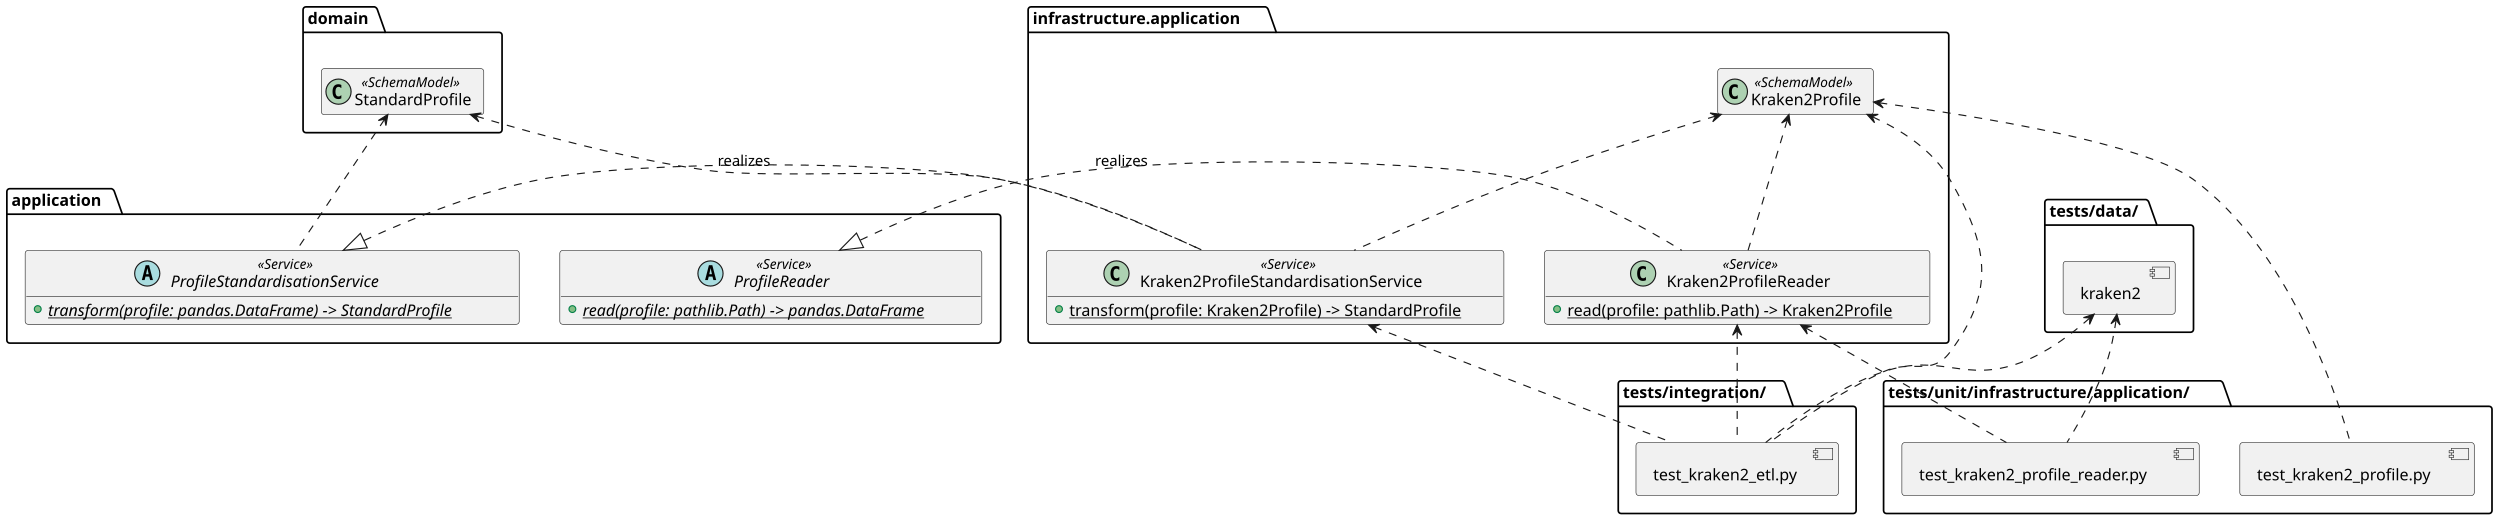
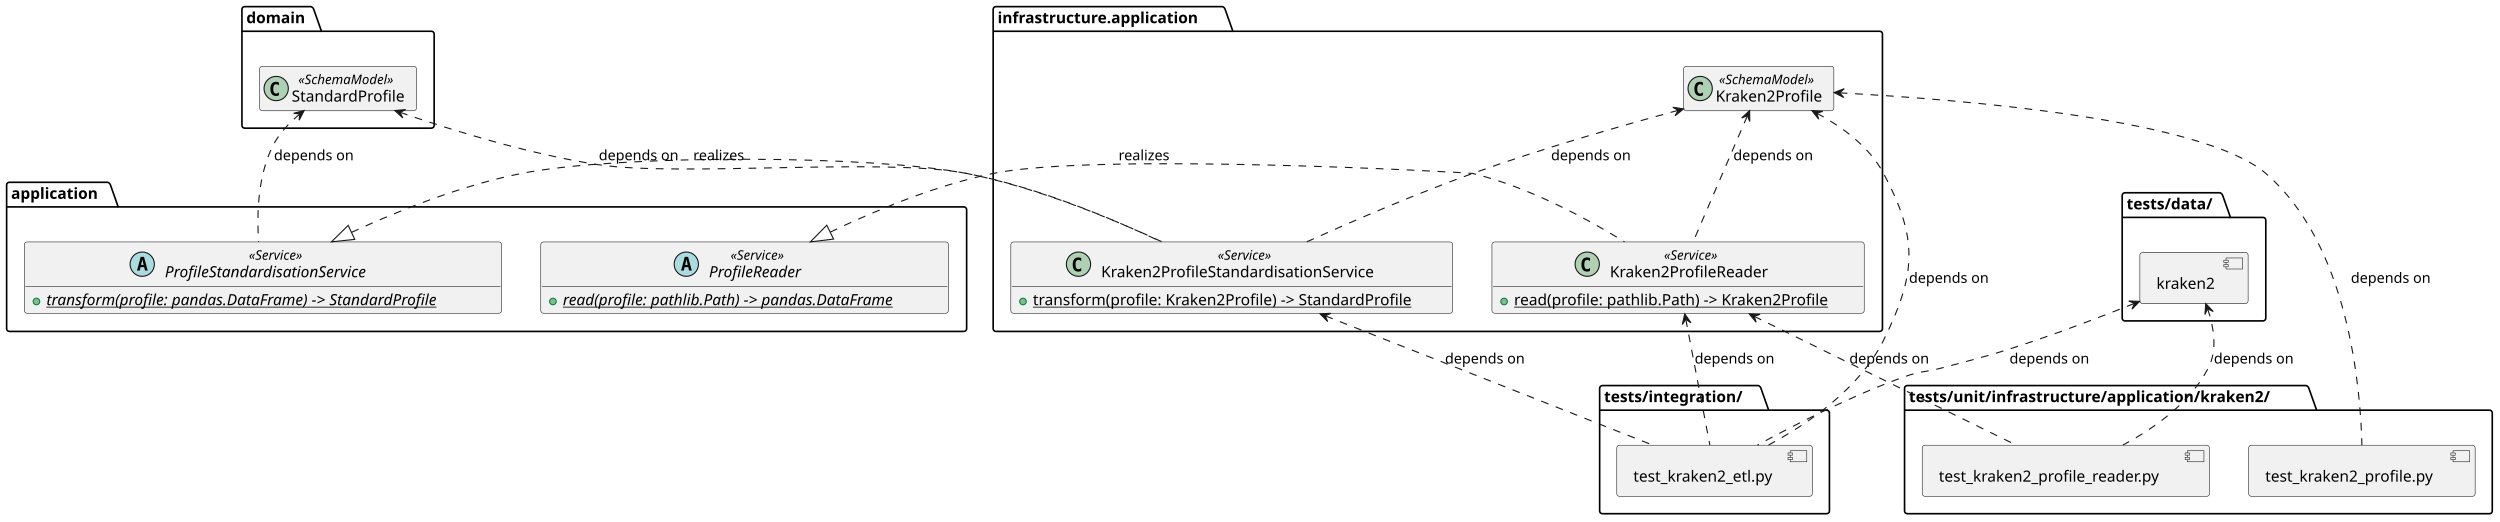
- <svg xmlns="http://www.w3.org/2000/svg" contentStyleType="text/css" height="456px" preserveAspectRatio="none" style="width:2186px;height:456px;background:#FFFFFF;" version="1.1" viewBox="0 0 2186 456" width="2186px" zoomAndPan="magnify">
+ <svg xmlns="http://www.w3.org/2000/svg" contentStyleType="text/css" height="472px" preserveAspectRatio="none" style="width:2263px;height:472px;background:#FFFFFF;" version="1.1" viewBox="0 0 2263 472" width="2263px" zoomAndPan="magnify">
  <defs />
  <g>
    <g id="cluster_application">
-       <path d="M8.5,165 L97.5,165 A3.75,3.75 0 0 1 100,167.5 L107,187.297 L872.5,187.297 A2.5,2.5 0 0 1 875,189.797 L875,297.5 A2.5,2.5 0 0 1 872.5,300 L8.5,300 A2.5,2.5 0 0 1 6,297.5 L6,167.5 A2.5,2.5 0 0 1 8.5,165 " style="stroke:#000000;stroke-width:1.5;fill:none;" />
-       <line style="stroke:#000000;stroke-width:1.5;fill:none;" x1="6" x2="107" y1="187.297" y2="187.297" />
+       <path d="M8.5,165 L97.5,165 A3.75,3.75 0 0 1 100,167.5 L107,187.297 L872.5,187.297 A2.5,2.5 0 0 1 875,189.797 L875,297.5 A2.5,2.5 0 0 1 872.5,300 L8.5,300 A2.5,2.5 0 0 1 6,297.5 L6,167.5 A2.5,2.5 0 0 1 8.5,165 " fill="none" style="stroke:#000000;stroke-width:1.5;" />
+       <line style="stroke:#000000;stroke-width:1.5;" x1="6" x2="107" y1="187.297" y2="187.297" />
      <text fill="#000000" font-family="sans-serif" font-size="14" font-weight="bold" lengthAdjust="spacing" textLength="88" x="10" y="179.995">application</text>
    </g>
    <g id="cluster_infrastructure.application">
-       <path d="M901.5,6 L1106.5,6 A3.75,3.75 0 0 1 1109,8.5 L1116,28.297 L1701.5,28.297 A2.5,2.5 0 0 1 1704,30.797 L1704,297.5 A2.5,2.5 0 0 1 1701.5,300 L901.5,300 A2.5,2.5 0 0 1 899,297.5 L899,8.5 A2.5,2.5 0 0 1 901.5,6 " style="stroke:#000000;stroke-width:1.5;fill:none;" />
-       <line style="stroke:#000000;stroke-width:1.5;fill:none;" x1="899" x2="1116" y1="28.297" y2="28.297" />
+       <path d="M901.5,6 L1106.5,6 A3.75,3.75 0 0 1 1109,8.5 L1116,28.297 L1701.5,28.297 A2.5,2.5 0 0 1 1704,30.797 L1704,297.5 A2.5,2.5 0 0 1 1701.5,300 L901.5,300 A2.5,2.5 0 0 1 899,297.5 L899,8.5 A2.5,2.5 0 0 1 901.5,6 " fill="none" style="stroke:#000000;stroke-width:1.5;" />
+       <line style="stroke:#000000;stroke-width:1.5;" x1="899" x2="1116" y1="28.297" y2="28.297" />
      <text fill="#000000" font-family="sans-serif" font-size="14" font-weight="bold" lengthAdjust="spacing" textLength="204" x="903" y="20.995">infrastructure.application</text>
    </g>
    <g id="cluster_domain">
-       <path d="M267.5,6 L327.5,6 A3.75,3.75 0 0 1 330,8.5 L337,28.297 L436.5,28.297 A2.5,2.5 0 0 1 439,30.797 L439,113.5 A2.5,2.5 0 0 1 436.5,116 L267.5,116 A2.5,2.5 0 0 1 265,113.5 L265,8.5 A2.5,2.5 0 0 1 267.5,6 " style="stroke:#000000;stroke-width:1.5;fill:none;" />
-       <line style="stroke:#000000;stroke-width:1.5;fill:none;" x1="265" x2="337" y1="28.297" y2="28.297" />
-       <text fill="#000000" font-family="sans-serif" font-size="14" font-weight="bold" lengthAdjust="spacing" textLength="59" x="269" y="20.995">domain</text>
+       <path d="M221.5,6 L281.5,6 A3.75,3.75 0 0 1 284,8.5 L291,28.297 L390.5,28.297 A2.5,2.5 0 0 1 393,30.797 L393,113.5 A2.5,2.5 0 0 1 390.5,116 L221.5,116 A2.5,2.5 0 0 1 219,113.5 L219,8.5 A2.5,2.5 0 0 1 221.5,6 " fill="none" style="stroke:#000000;stroke-width:1.5;" />
+       <line style="stroke:#000000;stroke-width:1.5;" x1="219" x2="291" y1="28.297" y2="28.297" />
+       <text fill="#000000" font-family="sans-serif" font-size="14" font-weight="bold" lengthAdjust="spacing" textLength="59" x="223" y="20.995">domain</text>
    </g>
    <g id="cluster_tests/data/">
-       <path d="M1790.5,174.5 L1876.5,174.5 A3.75,3.75 0 0 1 1879,177 L1886,196.797 L1915.5,196.797 A2.5,2.5 0 0 1 1918,199.297 L1918,288 A2.5,2.5 0 0 1 1915.5,290.5 L1790.5,290.5 A2.5,2.5 0 0 1 1788,288 L1788,177 A2.5,2.5 0 0 1 1790.5,174.5 " style="stroke:#000000;stroke-width:1.5;fill:none;" />
-       <line style="stroke:#000000;stroke-width:1.5;fill:none;" x1="1788" x2="1886" y1="196.797" y2="196.797" />
-       <text fill="#000000" font-family="sans-serif" font-size="14" font-weight="bold" lengthAdjust="spacing" textLength="85" x="1792" y="189.495">tests/data/</text>
+       <path d="M1923.5,174.5 L2009.5,174.5 A3.75,3.75 0 0 1 2012,177 L2019,196.797 L2048.5,196.797 A2.5,2.5 0 0 1 2051,199.297 L2051,288 A2.5,2.5 0 0 1 2048.5,290.5 L1923.5,290.5 A2.5,2.5 0 0 1 1921,288 L1921,177 A2.5,2.5 0 0 1 1923.5,174.5 " fill="none" style="stroke:#000000;stroke-width:1.5;" />
+       <line style="stroke:#000000;stroke-width:1.5;" x1="1921" x2="2019" y1="196.797" y2="196.797" />
+       <text fill="#000000" font-family="sans-serif" font-size="14" font-weight="bold" lengthAdjust="spacing" textLength="85" x="1925" y="189.495">tests/data/</text>
    </g>
-     <g id="cluster_tests/unit/infrastructure/application/">
-       <path d="M1649.5,333 L1941.5,333 A3.75,3.75 0 0 1 1944,335.5 L1951,355.297 L2176.5,355.297 A2.5,2.5 0 0 1 2179,357.797 L2179,446.5 A2.5,2.5 0 0 1 2176.5,449 L1649.5,449 A2.5,2.5 0 0 1 1647,446.5 L1647,335.5 A2.5,2.5 0 0 1 1649.5,333 " style="stroke:#000000;stroke-width:1.5;fill:none;" />
-       <line style="stroke:#000000;stroke-width:1.5;fill:none;" x1="1647" x2="1951" y1="355.297" y2="355.297" />
-       <text fill="#000000" font-family="sans-serif" font-size="14" font-weight="bold" lengthAdjust="spacing" textLength="291" x="1651" y="347.995">tests/unit/infrastructure/application/</text>
+     <g id="cluster_tests/unit/infrastructure/application/kraken2/">
+       <path d="M1726.5,349 L2087.5,349 A3.75,3.75 0 0 1 2090,351.5 L2097,371.297 L2253.5,371.297 A2.5,2.5 0 0 1 2256,373.797 L2256,462.5 A2.5,2.5 0 0 1 2253.5,465 L1726.5,465 A2.5,2.5 0 0 1 1724,462.5 L1724,351.5 A2.5,2.5 0 0 1 1726.5,349 " fill="none" style="stroke:#000000;stroke-width:1.5;" />
+       <line style="stroke:#000000;stroke-width:1.5;" x1="1724" x2="2097" y1="371.297" y2="371.297" />
+       <text fill="#000000" font-family="sans-serif" font-size="14" font-weight="bold" lengthAdjust="spacing" textLength="360" x="1728" y="363.995">tests/unit/infrastructure/application/kraken2/</text>
    </g>
    <g id="cluster_tests/integration/">
-       <path d="M1417.5,333 L1558.5,333 A3.75,3.75 0 0 1 1561,335.5 L1568,355.297 L1620.5,355.297 A2.5,2.5 0 0 1 1623,357.797 L1623,446.5 A2.5,2.5 0 0 1 1620.5,449 L1417.5,449 A2.5,2.5 0 0 1 1415,446.5 L1415,335.5 A2.5,2.5 0 0 1 1417.5,333 " style="stroke:#000000;stroke-width:1.5;fill:none;" />
-       <line style="stroke:#000000;stroke-width:1.5;fill:none;" x1="1415" x2="1568" y1="355.297" y2="355.297" />
-       <text fill="#000000" font-family="sans-serif" font-size="14" font-weight="bold" lengthAdjust="spacing" textLength="140" x="1419" y="347.995">tests/integration/</text>
+       <path d="M1450.5,349 L1591.5,349 A3.75,3.75 0 0 1 1594,351.5 L1601,371.297 L1653.5,371.297 A2.5,2.5 0 0 1 1656,373.797 L1656,462.5 A2.5,2.5 0 0 1 1653.5,465 L1450.5,465 A2.5,2.5 0 0 1 1448,462.5 L1448,351.5 A2.5,2.5 0 0 1 1450.5,349 " fill="none" style="stroke:#000000;stroke-width:1.5;" />
+       <line style="stroke:#000000;stroke-width:1.5;" x1="1448" x2="1601" y1="371.297" y2="371.297" />
+       <text fill="#000000" font-family="sans-serif" font-size="14" font-weight="bold" lengthAdjust="spacing" textLength="140" x="1452" y="363.995">tests/integration/</text>
    </g>
    <g id="elem_application.ProfileReader">
      <rect codeLine="6" fill="#F1F1F1" height="64.562" id="application.ProfileReader" rx="2.5" ry="2.5" style="stroke:#181818;stroke-width:0.5;" width="369" x="489.5" y="219" />
      <ellipse cx="621.25" cy="239.133" fill="#A9DCDF" rx="11" ry="11" style="stroke:#181818;stroke-width:1.0;" />
-       <path d="M621.359,234.43 L620.203,239.758 L622.531,239.758 L621.359,234.43 Z M619.875,231.883 L622.859,231.883 L626.219,244.883 L623.766,244.883 L623,241.883 L619.719,241.883 L618.969,244.883 L616.531,244.883 L619.875,231.883 Z " fill="#000000" />
+       <path d="M621.359,234.742 L620.203,239.805 L622.516,239.805 L621.359,234.742 Z M619.859,232.508 L622.859,232.508 L626.203,244.883 L623.75,244.883 L623,241.82 L619.719,241.82 L618.969,244.883 L616.531,244.883 L619.859,232.508 Z " fill="#000000" />
      <text fill="#000000" font-family="sans-serif" font-size="12" font-style="italic" lengthAdjust="spacing" textLength="58" x="661.25" y="235.139">«Service»</text>
      <text fill="#000000" font-family="sans-serif" font-size="14" font-style="italic" lengthAdjust="spacing" textLength="97" x="641.75" y="250.964">ProfileReader</text>
      <line style="stroke:#181818;stroke-width:0.5;" x1="490.5" x2="857.5" y1="259.266" y2="259.266" />
-       <ellipse cx="500.5" cy="270.266" fill="#84BE84" rx="3" ry="3" style="stroke:#038048;stroke-width:1.0;" />
+       <ellipse cx="500.5" cy="272.914" fill="#84BE84" rx="3" ry="3" style="stroke:#038048;stroke-width:1.0;" />
      <text fill="#000000" font-family="sans-serif" font-size="14" font-style="italic" lengthAdjust="spacing" text-decoration="underline" textLength="343" x="509.5" y="276.261">read(profile: pathlib.Path) -&gt; pandas.DataFrame</text>
    </g>
    <g id="elem_application.ProfileStandardisationService">
      <rect codeLine="15" fill="#F1F1F1" height="64.562" id="application.ProfileStandardisationService" rx="2.5" ry="2.5" style="stroke:#181818;stroke-width:0.5;" width="432" x="22" y="219" />
      <ellipse cx="128.75" cy="239.133" fill="#A9DCDF" rx="11" ry="11" style="stroke:#181818;stroke-width:1.0;" />
-       <path d="M128.859,234.43 L127.703,239.758 L130.031,239.758 L128.859,234.43 Z M127.375,231.883 L130.359,231.883 L133.719,244.883 L131.266,244.883 L130.5,241.883 L127.219,241.883 L126.469,244.883 L124.031,244.883 L127.375,231.883 Z " fill="#000000" />
+       <path d="M128.859,234.742 L127.703,239.805 L130.016,239.805 L128.859,234.742 Z M127.359,232.508 L130.359,232.508 L133.703,244.883 L131.25,244.883 L130.5,241.82 L127.219,241.82 L126.469,244.883 L124.031,244.883 L127.359,232.508 Z " fill="#000000" />
      <text fill="#000000" font-family="sans-serif" font-size="12" font-style="italic" lengthAdjust="spacing" textLength="58" x="225.25" y="235.139">«Service»</text>
      <text fill="#000000" font-family="sans-serif" font-size="14" font-style="italic" lengthAdjust="spacing" textLength="210" x="149.25" y="250.964">ProfileStandardisationService</text>
      <line style="stroke:#181818;stroke-width:0.5;" x1="23" x2="453" y1="259.266" y2="259.266" />
-       <ellipse cx="33" cy="270.266" fill="#84BE84" rx="3" ry="3" style="stroke:#038048;stroke-width:1.0;" />
+       <ellipse cx="33" cy="272.914" fill="#84BE84" rx="3" ry="3" style="stroke:#038048;stroke-width:1.0;" />
      <text fill="#000000" font-family="sans-serif" font-size="14" font-style="italic" lengthAdjust="spacing" text-decoration="underline" textLength="406" x="42" y="276.261">transform(profile: pandas.DataFrame) -&gt; StandardProfile</text>
    </g>
    <g id="elem_infrastructure.application.Kraken2ProfileReader">
      <rect codeLine="9" fill="#F1F1F1" height="64.562" id="infrastructure.application.Kraken2ProfileReader" rx="2.5" ry="2.5" style="stroke:#181818;stroke-width:0.5;" width="337" x="1350.5" y="219" />
      <ellipse cx="1436.75" cy="239.133" fill="#ADD1B2" rx="11" ry="11" style="stroke:#181818;stroke-width:1.0;" />
-       <path d="M1439.219,245.008 Q1438.641,245.32 1438,245.477 Q1437.359,245.633 1436.656,245.633 Q1434.156,245.633 1432.828,243.961 Q1431.516,242.289 1431.516,239.133 Q1431.516,235.977 1432.828,234.305 Q1434.156,232.633 1436.656,232.633 Q1437.359,232.633 1438,232.789 Q1438.656,232.945 1439.219,233.258 L1439.219,236.055 Q1438.594,235.492 1438,235.227 Q1437.406,234.945 1436.781,234.945 Q1435.438,234.945 1434.75,236.008 Q1434.062,237.07 1434.062,239.133 Q1434.062,241.211 1434.75,242.273 Q1435.438,243.32 1436.781,243.32 Q1437.406,243.32 1438,243.055 Q1438.594,242.789 1439.219,242.211 L1439.219,245.008 Z " fill="#000000" />
+       <path d="M1439.219,245.273 Q1438.641,245.57 1438,245.711 Q1437.359,245.867 1436.656,245.867 Q1434.141,245.867 1432.828,244.227 Q1431.516,242.57 1431.516,239.461 Q1431.516,236.32 1432.828,234.68 Q1434.141,233.023 1436.656,233.023 Q1437.359,233.023 1438,233.18 Q1438.656,233.32 1439.219,233.617 L1439.219,236.352 Q1438.578,235.758 1437.984,235.492 Q1437.406,235.227 1436.766,235.227 Q1435.422,235.227 1434.734,236.289 Q1434.062,237.352 1434.062,239.461 Q1434.062,241.539 1434.734,242.617 Q1435.422,243.68 1436.766,243.68 Q1437.406,243.68 1437.984,243.414 Q1438.578,243.133 1439.219,242.555 L1439.219,245.273 Z " fill="#000000" />
      <text fill="#000000" font-family="sans-serif" font-size="12" font-style="italic" lengthAdjust="spacing" textLength="58" x="1506.25" y="235.139">«Service»</text>
      <text fill="#000000" font-family="sans-serif" font-size="14" lengthAdjust="spacing" textLength="156" x="1457.25" y="250.964">Kraken2ProfileReader</text>
      <line style="stroke:#181818;stroke-width:0.5;" x1="1351.5" x2="1686.5" y1="259.266" y2="259.266" />
-       <ellipse cx="1361.5" cy="270.266" fill="#84BE84" rx="3" ry="3" style="stroke:#038048;stroke-width:1.0;" />
+       <ellipse cx="1361.5" cy="272.914" fill="#84BE84" rx="3" ry="3" style="stroke:#038048;stroke-width:1.0;" />
      <text fill="#000000" font-family="sans-serif" font-size="14" lengthAdjust="spacing" text-decoration="underline" textLength="311" x="1370.5" y="276.261">read(profile: pathlib.Path) -&gt; Kraken2Profile</text>
    </g>
    <g id="elem_infrastructure.application.Kraken2ProfileStandardisationService">
      <rect codeLine="18" fill="#F1F1F1" height="64.562" id="infrastructure.application.Kraken2ProfileStandardisationService" rx="2.5" ry="2.5" style="stroke:#181818;stroke-width:0.5;" width="400" x="915" y="219" />
      <ellipse cx="976.25" cy="239.133" fill="#ADD1B2" rx="11" ry="11" style="stroke:#181818;stroke-width:1.0;" />
-       <path d="M978.719,245.008 Q978.141,245.32 977.5,245.477 Q976.859,245.633 976.156,245.633 Q973.656,245.633 972.328,243.961 Q971.016,242.289 971.016,239.133 Q971.016,235.977 972.328,234.305 Q973.656,232.633 976.156,232.633 Q976.859,232.633 977.5,232.789 Q978.156,232.945 978.719,233.258 L978.719,236.055 Q978.094,235.492 977.5,235.227 Q976.906,234.945 976.281,234.945 Q974.938,234.945 974.25,236.008 Q973.562,237.07 973.562,239.133 Q973.562,241.211 974.25,242.273 Q974.938,243.32 976.281,243.32 Q976.906,243.32 977.5,243.055 Q978.094,242.789 978.719,242.211 L978.719,245.008 Z " fill="#000000" />
+       <path d="M978.719,245.273 Q978.141,245.57 977.5,245.711 Q976.859,245.867 976.156,245.867 Q973.641,245.867 972.328,244.227 Q971.016,242.57 971.016,239.461 Q971.016,236.32 972.328,234.68 Q973.641,233.023 976.156,233.023 Q976.859,233.023 977.5,233.18 Q978.156,233.32 978.719,233.617 L978.719,236.352 Q978.078,235.758 977.484,235.492 Q976.906,235.227 976.266,235.227 Q974.922,235.227 974.234,236.289 Q973.562,237.352 973.562,239.461 Q973.562,241.539 974.234,242.617 Q974.922,243.68 976.266,243.68 Q976.906,243.68 977.484,243.414 Q978.078,243.133 978.719,242.555 L978.719,245.273 Z " fill="#000000" />
      <text fill="#000000" font-family="sans-serif" font-size="12" font-style="italic" lengthAdjust="spacing" textLength="58" x="1102.25" y="235.139">«Service»</text>
      <text fill="#000000" font-family="sans-serif" font-size="14" lengthAdjust="spacing" textLength="269" x="996.75" y="250.964">Kraken2ProfileStandardisationService</text>
      <line style="stroke:#181818;stroke-width:0.5;" x1="916" x2="1314" y1="259.266" y2="259.266" />
-       <ellipse cx="926" cy="270.266" fill="#84BE84" rx="3" ry="3" style="stroke:#038048;stroke-width:1.0;" />
+       <ellipse cx="926" cy="272.914" fill="#84BE84" rx="3" ry="3" style="stroke:#038048;stroke-width:1.0;" />
      <text fill="#000000" font-family="sans-serif" font-size="14" lengthAdjust="spacing" text-decoration="underline" textLength="374" x="935" y="276.261">transform(profile: Kraken2Profile) -&gt; StandardProfile</text>
    </g>
    <g id="elem_infrastructure.application.Kraken2Profile">
-       <rect codeLine="24" fill="#F1F1F1" height="40.266" id="infrastructure.application.Kraken2Profile" rx="2.5" ry="2.5" style="stroke:#181818;stroke-width:0.5;" width="136" x="1502" y="60" />
-       <ellipse cx="1517" cy="80.133" fill="#ADD1B2" rx="11" ry="11" style="stroke:#181818;stroke-width:1.0;" />
-       <path d="M1519.469,86.008 Q1518.891,86.32 1518.25,86.477 Q1517.609,86.633 1516.906,86.633 Q1514.406,86.633 1513.078,84.961 Q1511.766,83.289 1511.766,80.133 Q1511.766,76.977 1513.078,75.305 Q1514.406,73.633 1516.906,73.633 Q1517.609,73.633 1518.25,73.789 Q1518.906,73.945 1519.469,74.258 L1519.469,77.055 Q1518.844,76.492 1518.25,76.227 Q1517.656,75.945 1517.031,75.945 Q1515.688,75.945 1515,77.008 Q1514.312,78.07 1514.312,80.133 Q1514.312,82.211 1515,83.273 Q1515.688,84.32 1517.031,84.32 Q1517.656,84.32 1518.25,84.055 Q1518.844,83.789 1519.469,83.211 L1519.469,86.008 Z " fill="#000000" />
-       <text fill="#000000" font-family="sans-serif" font-size="12" font-style="italic" lengthAdjust="spacing" textLength="98" x="1534" y="76.139">«SchemaModel»</text>
-       <text fill="#000000" font-family="sans-serif" font-size="14" lengthAdjust="spacing" textLength="104" x="1531" y="91.964">Kraken2Profile</text>
+       <rect codeLine="24" fill="#F1F1F1" height="40.266" id="infrastructure.application.Kraken2Profile" rx="2.5" ry="2.5" style="stroke:#181818;stroke-width:0.5;" width="136" x="1524" y="60" />
+       <ellipse cx="1539" cy="80.133" fill="#ADD1B2" rx="11" ry="11" style="stroke:#181818;stroke-width:1.0;" />
+       <path d="M1541.469,86.273 Q1540.891,86.57 1540.25,86.711 Q1539.609,86.867 1538.906,86.867 Q1536.391,86.867 1535.078,85.227 Q1533.766,83.57 1533.766,80.461 Q1533.766,77.32 1535.078,75.68 Q1536.391,74.023 1538.906,74.023 Q1539.609,74.023 1540.25,74.18 Q1540.906,74.32 1541.469,74.617 L1541.469,77.352 Q1540.828,76.758 1540.234,76.492 Q1539.656,76.227 1539.016,76.227 Q1537.672,76.227 1536.984,77.289 Q1536.312,78.352 1536.312,80.461 Q1536.312,82.539 1536.984,83.617 Q1537.672,84.68 1539.016,84.68 Q1539.656,84.68 1540.234,84.414 Q1540.828,84.133 1541.469,83.555 L1541.469,86.273 Z " fill="#000000" />
+       <text fill="#000000" font-family="sans-serif" font-size="12" font-style="italic" lengthAdjust="spacing" textLength="98" x="1556" y="76.139">«SchemaModel»</text>
+       <text fill="#000000" font-family="sans-serif" font-size="14" lengthAdjust="spacing" textLength="104" x="1553" y="91.964">Kraken2Profile</text>
    </g>
    <g id="elem_domain.StandardProfile">
-       <rect codeLine="23" fill="#F1F1F1" height="40.266" id="domain.StandardProfile" rx="2.5" ry="2.5" style="stroke:#181818;stroke-width:0.5;" width="142" x="281" y="60" />
-       <ellipse cx="296" cy="80.133" fill="#ADD1B2" rx="11" ry="11" style="stroke:#181818;stroke-width:1.0;" />
-       <path d="M298.469,86.008 Q297.891,86.32 297.25,86.477 Q296.609,86.633 295.906,86.633 Q293.406,86.633 292.078,84.961 Q290.766,83.289 290.766,80.133 Q290.766,76.977 292.078,75.305 Q293.406,73.633 295.906,73.633 Q296.609,73.633 297.25,73.789 Q297.906,73.945 298.469,74.258 L298.469,77.055 Q297.844,76.492 297.25,76.227 Q296.656,75.945 296.031,75.945 Q294.688,75.945 294,77.008 Q293.312,78.07 293.312,80.133 Q293.312,82.211 294,83.273 Q294.688,84.32 296.031,84.32 Q296.656,84.32 297.25,84.055 Q297.844,83.789 298.469,83.211 L298.469,86.008 Z " fill="#000000" />
-       <text fill="#000000" font-family="sans-serif" font-size="12" font-style="italic" lengthAdjust="spacing" textLength="98" x="316" y="76.139">«SchemaModel»</text>
-       <text fill="#000000" font-family="sans-serif" font-size="14" lengthAdjust="spacing" textLength="110" x="310" y="91.964">StandardProfile</text>
+       <rect codeLine="23" fill="#F1F1F1" height="40.266" id="domain.StandardProfile" rx="2.5" ry="2.5" style="stroke:#181818;stroke-width:0.5;" width="142" x="235" y="60" />
+       <ellipse cx="250" cy="80.133" fill="#ADD1B2" rx="11" ry="11" style="stroke:#181818;stroke-width:1.0;" />
+       <path d="M252.469,86.273 Q251.891,86.57 251.25,86.711 Q250.609,86.867 249.906,86.867 Q247.391,86.867 246.078,85.227 Q244.766,83.57 244.766,80.461 Q244.766,77.32 246.078,75.68 Q247.391,74.023 249.906,74.023 Q250.609,74.023 251.25,74.18 Q251.906,74.32 252.469,74.617 L252.469,77.352 Q251.828,76.758 251.234,76.492 Q250.656,76.227 250.016,76.227 Q248.672,76.227 247.984,77.289 Q247.312,78.352 247.312,80.461 Q247.312,82.539 247.984,83.617 Q248.672,84.68 250.016,84.68 Q250.656,84.68 251.234,84.414 Q251.828,84.133 252.469,83.555 L252.469,86.273 Z " fill="#000000" />
+       <text fill="#000000" font-family="sans-serif" font-size="12" font-style="italic" lengthAdjust="spacing" textLength="98" x="270" y="76.139">«SchemaModel»</text>
+       <text fill="#000000" font-family="sans-serif" font-size="14" lengthAdjust="spacing" textLength="110" x="264" y="91.964">StandardProfile</text>
    </g>
    <g id="elem_kraken2">
-       <rect fill="#F1F1F1" height="46.297" rx="2.5" ry="2.5" style="stroke:#181818;stroke-width:0.5;" width="98" x="1804" y="228.5" />
-       <rect fill="#F1F1F1" height="10" style="stroke:#181818;stroke-width:0.5;" width="15" x="1882" y="233.5" />
-       <rect fill="#F1F1F1" height="2" style="stroke:#181818;stroke-width:0.5;" width="4" x="1880" y="235.5" />
-       <rect fill="#F1F1F1" height="2" style="stroke:#181818;stroke-width:0.5;" width="4" x="1880" y="239.5" />
-       <text fill="#000000" font-family="sans-serif" font-size="14" lengthAdjust="spacing" textLength="58" x="1819" y="261.495">kraken2</text>
+       <rect fill="#F1F1F1" height="46.297" rx="2.5" ry="2.5" style="stroke:#181818;stroke-width:0.5;" width="98" x="1937" y="228.5" />
+       <rect fill="#F1F1F1" height="10" style="stroke:#181818;stroke-width:0.5;" width="15" x="2015" y="233.5" />
+       <rect fill="#F1F1F1" height="2" style="stroke:#181818;stroke-width:0.5;" width="4" x="2013" y="235.5" />
+       <rect fill="#F1F1F1" height="2" style="stroke:#181818;stroke-width:0.5;" width="4" x="2013" y="239.5" />
+       <text fill="#000000" font-family="sans-serif" font-size="14" lengthAdjust="spacing" textLength="58" x="1952" y="261.495">kraken2</text>
    </g>
    <g id="elem_test_kraken2_profile.py">
-       <rect fill="#F1F1F1" height="46.297" rx="2.5" ry="2.5" style="stroke:#181818;stroke-width:0.5;" width="205" x="1958.5" y="387" />
-       <rect fill="#F1F1F1" height="10" style="stroke:#181818;stroke-width:0.5;" width="15" x="2143.5" y="392" />
-       <rect fill="#F1F1F1" height="2" style="stroke:#181818;stroke-width:0.5;" width="4" x="2141.5" y="394" />
-       <rect fill="#F1F1F1" height="2" style="stroke:#181818;stroke-width:0.5;" width="4" x="2141.5" y="398" />
-       <text fill="#000000" font-family="sans-serif" font-size="14" lengthAdjust="spacing" textLength="165" x="1973.5" y="419.995">test_kraken2_profile.py</text>
+       <rect fill="#F1F1F1" height="46.297" rx="2.5" ry="2.5" style="stroke:#181818;stroke-width:0.5;" width="205" x="2035.5" y="403" />
+       <rect fill="#F1F1F1" height="10" style="stroke:#181818;stroke-width:0.5;" width="15" x="2220.5" y="408" />
+       <rect fill="#F1F1F1" height="2" style="stroke:#181818;stroke-width:0.5;" width="4" x="2218.5" y="410" />
+       <rect fill="#F1F1F1" height="2" style="stroke:#181818;stroke-width:0.5;" width="4" x="2218.5" y="414" />
+       <text fill="#000000" font-family="sans-serif" font-size="14" lengthAdjust="spacing" textLength="165" x="2050.5" y="435.995">test_kraken2_profile.py</text>
    </g>
    <g id="elem_test_kraken2_profile_reader.py">
-       <rect fill="#F1F1F1" height="46.297" rx="2.5" ry="2.5" style="stroke:#181818;stroke-width:0.5;" width="260" x="1663" y="387" />
-       <rect fill="#F1F1F1" height="10" style="stroke:#181818;stroke-width:0.5;" width="15" x="1903" y="392" />
-       <rect fill="#F1F1F1" height="2" style="stroke:#181818;stroke-width:0.5;" width="4" x="1901" y="394" />
-       <rect fill="#F1F1F1" height="2" style="stroke:#181818;stroke-width:0.5;" width="4" x="1901" y="398" />
-       <text fill="#000000" font-family="sans-serif" font-size="14" lengthAdjust="spacing" textLength="220" x="1678" y="419.995">test_kraken2_profile_reader.py</text>
+       <rect fill="#F1F1F1" height="46.297" rx="2.5" ry="2.5" style="stroke:#181818;stroke-width:0.5;" width="260" x="1740" y="403" />
+       <rect fill="#F1F1F1" height="10" style="stroke:#181818;stroke-width:0.5;" width="15" x="1980" y="408" />
+       <rect fill="#F1F1F1" height="2" style="stroke:#181818;stroke-width:0.5;" width="4" x="1978" y="410" />
+       <rect fill="#F1F1F1" height="2" style="stroke:#181818;stroke-width:0.5;" width="4" x="1978" y="414" />
+       <text fill="#000000" font-family="sans-serif" font-size="14" lengthAdjust="spacing" textLength="220" x="1755" y="435.995">test_kraken2_profile_reader.py</text>
    </g>
    <g id="elem_test_kraken2_etl.py">
-       <rect fill="#F1F1F1" height="46.297" rx="2.5" ry="2.5" style="stroke:#181818;stroke-width:0.5;" width="177" x="1430.5" y="387" />
-       <rect fill="#F1F1F1" height="10" style="stroke:#181818;stroke-width:0.5;" width="15" x="1587.5" y="392" />
-       <rect fill="#F1F1F1" height="2" style="stroke:#181818;stroke-width:0.5;" width="4" x="1585.5" y="394" />
-       <rect fill="#F1F1F1" height="2" style="stroke:#181818;stroke-width:0.5;" width="4" x="1585.5" y="398" />
-       <text fill="#000000" font-family="sans-serif" font-size="14" lengthAdjust="spacing" textLength="137" x="1445.5" y="419.995">test_kraken2_etl.py</text>
+       <rect fill="#F1F1F1" height="46.297" rx="2.5" ry="2.5" style="stroke:#181818;stroke-width:0.5;" width="177" x="1463.5" y="403" />
+       <rect fill="#F1F1F1" height="10" style="stroke:#181818;stroke-width:0.5;" width="15" x="1620.5" y="408" />
+       <rect fill="#F1F1F1" height="2" style="stroke:#181818;stroke-width:0.5;" width="4" x="1618.5" y="410" />
+       <rect fill="#F1F1F1" height="2" style="stroke:#181818;stroke-width:0.5;" width="4" x="1618.5" y="414" />
+       <text fill="#000000" font-family="sans-serif" font-size="14" lengthAdjust="spacing" textLength="137" x="1478.5" y="435.995">test_kraken2_etl.py</text>
    </g>
    <g id="link_application.ProfileReader_infrastructure.application.Kraken2ProfileReader">
-       <path codeLine="12" d="M752.26,209.95 C794.47,189.81 848.19,167.7 899,157 C1015.8,132.41 1265.6,140.75 1333,157 C1382.82,169.01 1434.4,196.62 1470.56,218.91 " fill="none" id="application.ProfileReader-backto-infrastructure.application.Kraken2ProfileReader" style="stroke:#181818;stroke-width:1.0;stroke-dasharray:7.0,7.0;" />
-       <polygon fill="none" points="755.07,216.37,734.03,218.87,748.92,203.8,755.07,216.37" style="stroke:#181818;stroke-width:1.0;" />
-       <text fill="#000000" font-family="sans-serif" font-size="13" lengthAdjust="spacing" textLength="51" x="957.5" y="145.067">realizes</text>
+       <path codeLine="12" d="M751.49,210.13 C793.8,189.84 847.85,167.54 899,157 C993.22,137.58 1329.9,156.25 1333,157 C1382.82,169.03 1434.39,196.63 1470.56,218.92 " fill="none" id="application.ProfileReader-backto-infrastructure.application.Kraken2ProfileReader" style="stroke:#181818;stroke-width:1.0;stroke-dasharray:7.0,7.0;" />
+       <polygon fill="none" points="754.57,216.42,733.53,218.96,748.39,203.85,754.57,216.42" style="stroke:#181818;stroke-width:1.0;" />
+       <text fill="#000000" font-family="sans-serif" font-size="13" lengthAdjust="spacing" textLength="51" x="1012.5" y="145.067">realizes</text>
    </g>
    <g id="link_application.ProfileStandardisationService_infrastructure.application.Kraken2ProfileStandardisationService">
      <path codeLine="21" d="M318.17,210.35 C362.31,189.97 418.78,167.52 472,157 C559.86,139.63 787.06,140.08 875,157 C937.22,168.97 1003.98,196.58 1051.26,218.88 " fill="none" id="application.ProfileStandardisationService-backto-infrastructure.application.Kraken2ProfileStandardisationService" style="stroke:#181818;stroke-width:1.0;stroke-dasharray:7.0,7.0;" />
      <polygon fill="none" points="321.13,216.69,300.06,218.91,315.15,204.03,321.13,216.69" style="stroke:#181818;stroke-width:1.0;" />
      <text fill="#000000" font-family="sans-serif" font-size="13" lengthAdjust="spacing" textLength="51" x="627.5" y="145.067">realizes</text>
    </g>
    <g id="link_infrastructure.application.Kraken2Profile_infrastructure.application.Kraken2ProfileReader">
-       <path codeLine="26" d="M1562.76,105.07 C1553.78,134.89 1538.47,185.8 1528.54,218.78 " fill="none" id="infrastructure.application.Kraken2Profile-backto-infrastructure.application.Kraken2ProfileReader" style="stroke:#181818;stroke-width:1.0;stroke-dasharray:7.0,7.0;" />
-       <polygon fill="#181818" points="1564.25,100.11,1557.822,107.572,1562.807,104.897,1565.482,109.882,1564.25,100.11" style="stroke:#181818;stroke-width:1.0;" />
+       <path codeLine="26" d="M1581.63,105.07 C1568.79,134.89 1546.87,185.8 1532.66,218.78 " fill="none" id="infrastructure.application.Kraken2Profile-backto-infrastructure.application.Kraken2ProfileReader" style="stroke:#181818;stroke-width:1.0;stroke-dasharray:7.0,7.0;" />
+       <polygon fill="#181818" points="1583.77,100.11,1576.531,106.788,1581.788,104.701,1583.876,109.958,1583.77,100.11" style="stroke:#181818;stroke-width:1.0;" />
+       <text fill="#000000" font-family="sans-serif" font-size="13" lengthAdjust="spacing" textLength="75" x="1569" y="145.067">depends on</text>
    </g>
    <g id="link_infrastructure.application.Kraken2Profile_infrastructure.application.Kraken2ProfileStandardisationService">
-       <path codeLine="27" d="M1500.22,101.47 C1452.69,115.88 1388.56,136.23 1333,157 C1282.47,175.89 1226.57,199.93 1184.03,218.9 " fill="none" id="infrastructure.application.Kraken2Profile-backto-infrastructure.application.Kraken2ProfileStandardisationService" style="stroke:#181818;stroke-width:1.0;stroke-dasharray:7.0,7.0;" />
-       <polygon fill="#181818" points="1505.06,100.01,1495.285,98.805,1500.277,101.466,1497.615,106.458,1505.06,100.01" style="stroke:#181818;stroke-width:1.0;" />
+       <path codeLine="27" d="M1518.94,99.93 C1466.64,114.08 1394.83,134.76 1333,157 C1281.85,175.4 1225.49,199.68 1182.89,218.89 " fill="none" id="infrastructure.application.Kraken2Profile-backto-infrastructure.application.Kraken2ProfileStandardisationService" style="stroke:#181818;stroke-width:1.0;stroke-dasharray:7.0,7.0;" />
+       <polygon fill="#181818" points="1523.94,98.58,1514.21,97.057,1519.112,99.88,1516.289,104.782,1523.94,98.58" style="stroke:#181818;stroke-width:1.0;" />
+       <text fill="#000000" font-family="sans-serif" font-size="13" lengthAdjust="spacing" textLength="75" x="1404" y="145.067">depends on</text>
    </g>
    <g id="link_domain.StandardProfile_application.ProfileStandardisationService">
-       <path codeLine="29" d="M336.3,104.34 C316.32,134.05 281.7,185.52 259.33,218.78 " fill="none" id="domain.StandardProfile-backto-application.ProfileStandardisationService" style="stroke:#181818;stroke-width:1.0;stroke-dasharray:7.0,7.0;" />
-       <polygon fill="#181818" points="339.14,100.11,330.807,105.36,336.357,104.264,337.453,109.813,339.14,100.11" style="stroke:#181818;stroke-width:1.0;" />
+       <path codeLine="29" d="M271.25,103.31 C261.78,111.19 252.6,120.89 247,132 C233.39,158.99 232.41,193.9 234.06,218.82 " fill="none" id="domain.StandardProfile-backto-application.ProfileStandardisationService" style="stroke:#181818;stroke-width:1.0;stroke-dasharray:7.0,7.0;" />
+       <polygon fill="#181818" points="275.31,100.05,265.787,102.561,271.41,103.179,270.793,108.802,275.31,100.05" style="stroke:#181818;stroke-width:1.0;" />
+       <text fill="#000000" font-family="sans-serif" font-size="13" lengthAdjust="spacing" textLength="75" x="248" y="145.067">depends on</text>
    </g>
    <g id="link_domain.StandardProfile_infrastructure.application.Kraken2ProfileStandardisationService">
-       <path codeLine="30" d="M416.28,101.58 C469.87,117.72 548.57,139.05 619,149 C675.36,156.96 819.23,145.62 875,157 C937.22,169.7 1004.25,197.08 1051.62,218.94 " fill="none" id="domain.StandardProfile-backto-infrastructure.application.Kraken2ProfileStandardisationService" style="stroke:#181818;stroke-width:1.0;stroke-dasharray:7.0,7.0;" />
-       <polygon fill="#181818" points="411.17,100.04,418.632,106.468,415.957,101.483,420.942,98.808,411.17,100.04" style="stroke:#181818;stroke-width:1.0;" />
+       <path codeLine="30" d="M362.17,101.7 C409.21,117.94 478.5,139.37 541,149 C614.38,160.3 802.2,142.42 875,157 C937.26,169.47 1004.29,196.88 1051.65,218.81 " fill="none" id="domain.StandardProfile-backto-infrastructure.application.Kraken2ProfileStandardisationService" style="stroke:#181818;stroke-width:1.0;stroke-dasharray:7.0,7.0;" />
+       <polygon fill="#181818" points="357.4,100.04,364.582,106.779,362.122,101.685,367.215,99.225,357.4,100.04" style="stroke:#181818;stroke-width:1.0;" />
+       <text fill="#000000" font-family="sans-serif" font-size="13" lengthAdjust="spacing" textLength="75" x="542" y="145.067">depends on</text>
    </g>
    <g id="link_infrastructure.application.Kraken2Profile_test_kraken2_profile.py">
-       <path codeLine="42" d="M1643.23,89.89 C1732,101.86 1875.06,125.37 1918,157 C1999.01,216.66 2040.72,336.91 2055.09,386.66 " fill="none" id="infrastructure.application.Kraken2Profile-backto-test_kraken2_profile.py" style="stroke:#181818;stroke-width:1.0;stroke-dasharray:7.0,7.0;" />
-       <polygon fill="#181818" points="1638.25,89.22,1646.646,94.368,1643.207,89.877,1647.698,86.437,1638.25,89.22" style="stroke:#181818;stroke-width:1.0;" />
+       <path codeLine="42" d="M1665.27,84.05 C1779.88,90.28 1994.36,108.27 2051,157 C2125.91,221.45 2136.77,351.05 2138.02,402.86 " fill="none" id="infrastructure.application.Kraken2Profile-backto-test_kraken2_profile.py" style="stroke:#181818;stroke-width:1.0;stroke-dasharray:7.0,7.0;" />
+       <polygon fill="#181818" points="1660.22,83.78,1668.99,88.262,1665.213,84.051,1669.424,80.274,1660.22,83.78" style="stroke:#181818;stroke-width:1.0;" />
+       <text fill="#000000" font-family="sans-serif" font-size="13" lengthAdjust="spacing" textLength="75" x="2128" y="256.067">depends on</text>
    </g>
    <g id="link_infrastructure.application.Kraken2ProfileReader_test_kraken2_profile_reader.py">
-       <path codeLine="43" d="M1578.89,286.71 C1632.25,317.19 1708.76,360.88 1754.41,386.96 " fill="none" id="infrastructure.application.Kraken2ProfileReader-backto-test_kraken2_profile_reader.py" style="stroke:#181818;stroke-width:1.0;stroke-dasharray:7.0,7.0;" />
-       <polygon fill="#181818" points="1574.45,284.17,1580.274,292.112,1578.79,286.654,1584.248,285.169,1574.45,284.17" style="stroke:#181818;stroke-width:1.0;" />
+       <path codeLine="43" d="M1587.95,286.39 C1658.15,320.89 1764.95,373.38 1824.98,402.87 " fill="none" id="infrastructure.application.Kraken2ProfileReader-backto-test_kraken2_profile_reader.py" style="stroke:#181818;stroke-width:1.0;stroke-dasharray:7.0,7.0;" />
+       <polygon fill="#181818" points="1583.38,284.14,1589.689,291.703,1587.866,286.348,1593.221,284.524,1583.38,284.14" style="stroke:#181818;stroke-width:1.0;" />
+       <text fill="#000000" font-family="sans-serif" font-size="13" lengthAdjust="spacing" textLength="75" x="1674" y="329.067">depends on</text>
    </g>
    <g id="link_kraken2_test_kraken2_profile_reader.py">
-       <path codeLine="44" d="M1850.29,279.93 C1848.64,291.57 1846.04,305.16 1842,317 C1833.4,342.17 1818.52,368.77 1807.41,386.86 " fill="none" id="kraken2-backto-test_kraken2_profile_reader.py" style="stroke:#181818;stroke-width:1.0;stroke-dasharray:7.0,7.0;" />
-       <polygon fill="#181818" points="1850.99,274.73,1845.818,283.112,1850.319,279.685,1853.746,284.185,1850.99,274.73" style="stroke:#181818;stroke-width:1.0;" />
+       <path codeLine="44" d="M1998.41,279.73 C2003.92,295.98 2007.46,316.58 1999,333 C1982.75,364.55 1950.12,387.66 1921.75,402.83 " fill="none" id="kraken2-backto-test_kraken2_profile_reader.py" style="stroke:#181818;stroke-width:1.0;stroke-dasharray:7.0,7.0;" />
+       <polygon fill="#181818" points="1996.65,274.84,1995.914,284.661,1998.333,279.548,2003.447,281.968,1996.65,274.84" style="stroke:#181818;stroke-width:1.0;" />
+       <text fill="#000000" font-family="sans-serif" font-size="13" lengthAdjust="spacing" textLength="75" x="2004" y="329.067">depends on</text>
    </g>
    <g id="link_infrastructure.application.Kraken2Profile_test_kraken2_etl.py">
-       <path codeLine="50" d="M1637.31,102.15 C1663.2,113.94 1690.11,131.53 1705,157 C1738.87,214.94 1745.23,254.28 1705,308 C1688.9,329.5 1671.38,313.73 1647,325 C1610.57,341.84 1572.58,368.04 1547.55,386.7 " fill="none" id="infrastructure.application.Kraken2Profile-backto-test_kraken2_etl.py" style="stroke:#181818;stroke-width:1.0;stroke-dasharray:7.0,7.0;" />
-       <polygon fill="#181818" points="1632.48,100.01,1639.092,107.309,1637.053,102.033,1642.329,99.993,1632.48,100.01" style="stroke:#181818;stroke-width:1.0;" />
+       <path codeLine="50" d="M1644.71,102.53 C1667.59,114.84 1692.08,132.74 1705,157 C1736.55,216.23 1734.73,247.83 1705,308 C1683.44,351.62 1636.97,383.45 1600.86,402.8 " fill="none" id="infrastructure.application.Kraken2Profile-backto-test_kraken2_etl.py" style="stroke:#181818;stroke-width:1.0;stroke-dasharray:7.0,7.0;" />
+       <polygon fill="#181818" points="1640.16,100.14,1646.254,107.877,1644.582,102.473,1649.987,100.801,1640.16,100.14" style="stroke:#181818;stroke-width:1.0;" />
+       <text fill="#000000" font-family="sans-serif" font-size="13" lengthAdjust="spacing" textLength="75" x="1728" y="256.067">depends on</text>
    </g>
    <g id="link_infrastructure.application.Kraken2ProfileReader_test_kraken2_etl.py">
-       <path codeLine="51" d="M1519,289.31 C1519,319.63 1519,361.62 1519,386.96 " fill="none" id="infrastructure.application.Kraken2ProfileReader-backto-test_kraken2_etl.py" style="stroke:#181818;stroke-width:1.0;stroke-dasharray:7.0,7.0;" />
-       <polygon fill="#181818" points="1519,284.17,1515,293.17,1519,289.17,1523,293.17,1519,284.17" style="stroke:#181818;stroke-width:1.0;" />
+       <path codeLine="51" d="M1526,289.11 C1532.6,323.6 1542.27,374.14 1547.77,402.87 " fill="none" id="infrastructure.application.Kraken2ProfileReader-backto-test_kraken2_etl.py" style="stroke:#181818;stroke-width:1.0;stroke-dasharray:7.0,7.0;" />
+       <polygon fill="#181818" points="1525.05,284.14,1522.818,293.733,1525.992,289.05,1530.674,292.225,1525.05,284.14" style="stroke:#181818;stroke-width:1.0;" />
+       <text fill="#000000" font-family="sans-serif" font-size="13" lengthAdjust="spacing" textLength="75" x="1534" y="329.067">depends on</text>
    </g>
    <g id="link_infrastructure.application.Kraken2ProfileStandardisationService_test_kraken2_etl.py">
-       <path codeLine="52" d="M1201.42,285.98 C1280.17,316.48 1394.25,360.68 1462.09,386.96 " fill="none" id="infrastructure.application.Kraken2ProfileStandardisationService-backto-test_kraken2_etl.py" style="stroke:#181818;stroke-width:1.0;stroke-dasharray:7.0,7.0;" />
-       <polygon fill="#181818" points="1196.76,284.17,1203.72,291.139,1201.426,285.968,1206.596,283.673,1196.76,284.17" style="stroke:#181818;stroke-width:1.0;" />
+       <path codeLine="52" d="M1199.81,285.98 C1287.29,320.51 1421.22,373.38 1496.2,402.97 " fill="none" id="infrastructure.application.Kraken2ProfileStandardisationService-backto-test_kraken2_etl.py" style="stroke:#181818;stroke-width:1.0;stroke-dasharray:7.0,7.0;" />
+       <polygon fill="#181818" points="1194.9,284.04,1201.808,291.06,1199.552,285.872,1204.74,283.616,1194.9,284.04" style="stroke:#181818;stroke-width:1.0;" />
+       <text fill="#000000" font-family="sans-serif" font-size="13" lengthAdjust="spacing" textLength="75" x="1308" y="329.067">depends on</text>
    </g>
    <g id="link_kraken2_test_kraken2_etl.py">
-       <path codeLine="53" d="M1827.19,278.17 C1811.26,292.3 1789.58,308.63 1767,317 C1716.88,335.58 1697.68,308 1647,325 C1607.44,338.27 1568.26,366.86 1543.87,386.98 " fill="none" id="kraken2-backto-test_kraken2_etl.py" style="stroke:#181818;stroke-width:1.0;stroke-dasharray:7.0,7.0;" />
-       <polygon fill="#181818" points="1831.12,274.63,1821.761,277.697,1827.411,277.983,1827.125,283.632,1831.12,274.63" style="stroke:#181818;stroke-width:1.0;" />
+       <path codeLine="53" d="M1931.85,274.75 C1905.27,285.36 1872.67,297.9 1843,308 C1805.72,320.69 1796.07,322.93 1758,333 C1742.99,336.97 1738.62,335.78 1724,341 C1676.58,357.92 1625.05,384.23 1590.88,402.89 " fill="none" id="kraken2-backto-test_kraken2_etl.py" style="stroke:#181818;stroke-width:1.0;stroke-dasharray:7.0,7.0;" />
+       <polygon fill="#181818" points="1936.74,272.8,1926.898,272.429,1932.098,274.657,1929.869,279.856,1936.74,272.8" style="stroke:#181818;stroke-width:1.0;" />
+       <text fill="#000000" font-family="sans-serif" font-size="13" lengthAdjust="spacing" textLength="75" x="1819" y="329.067">depends on</text>
    </g>
  </g>
</svg>
